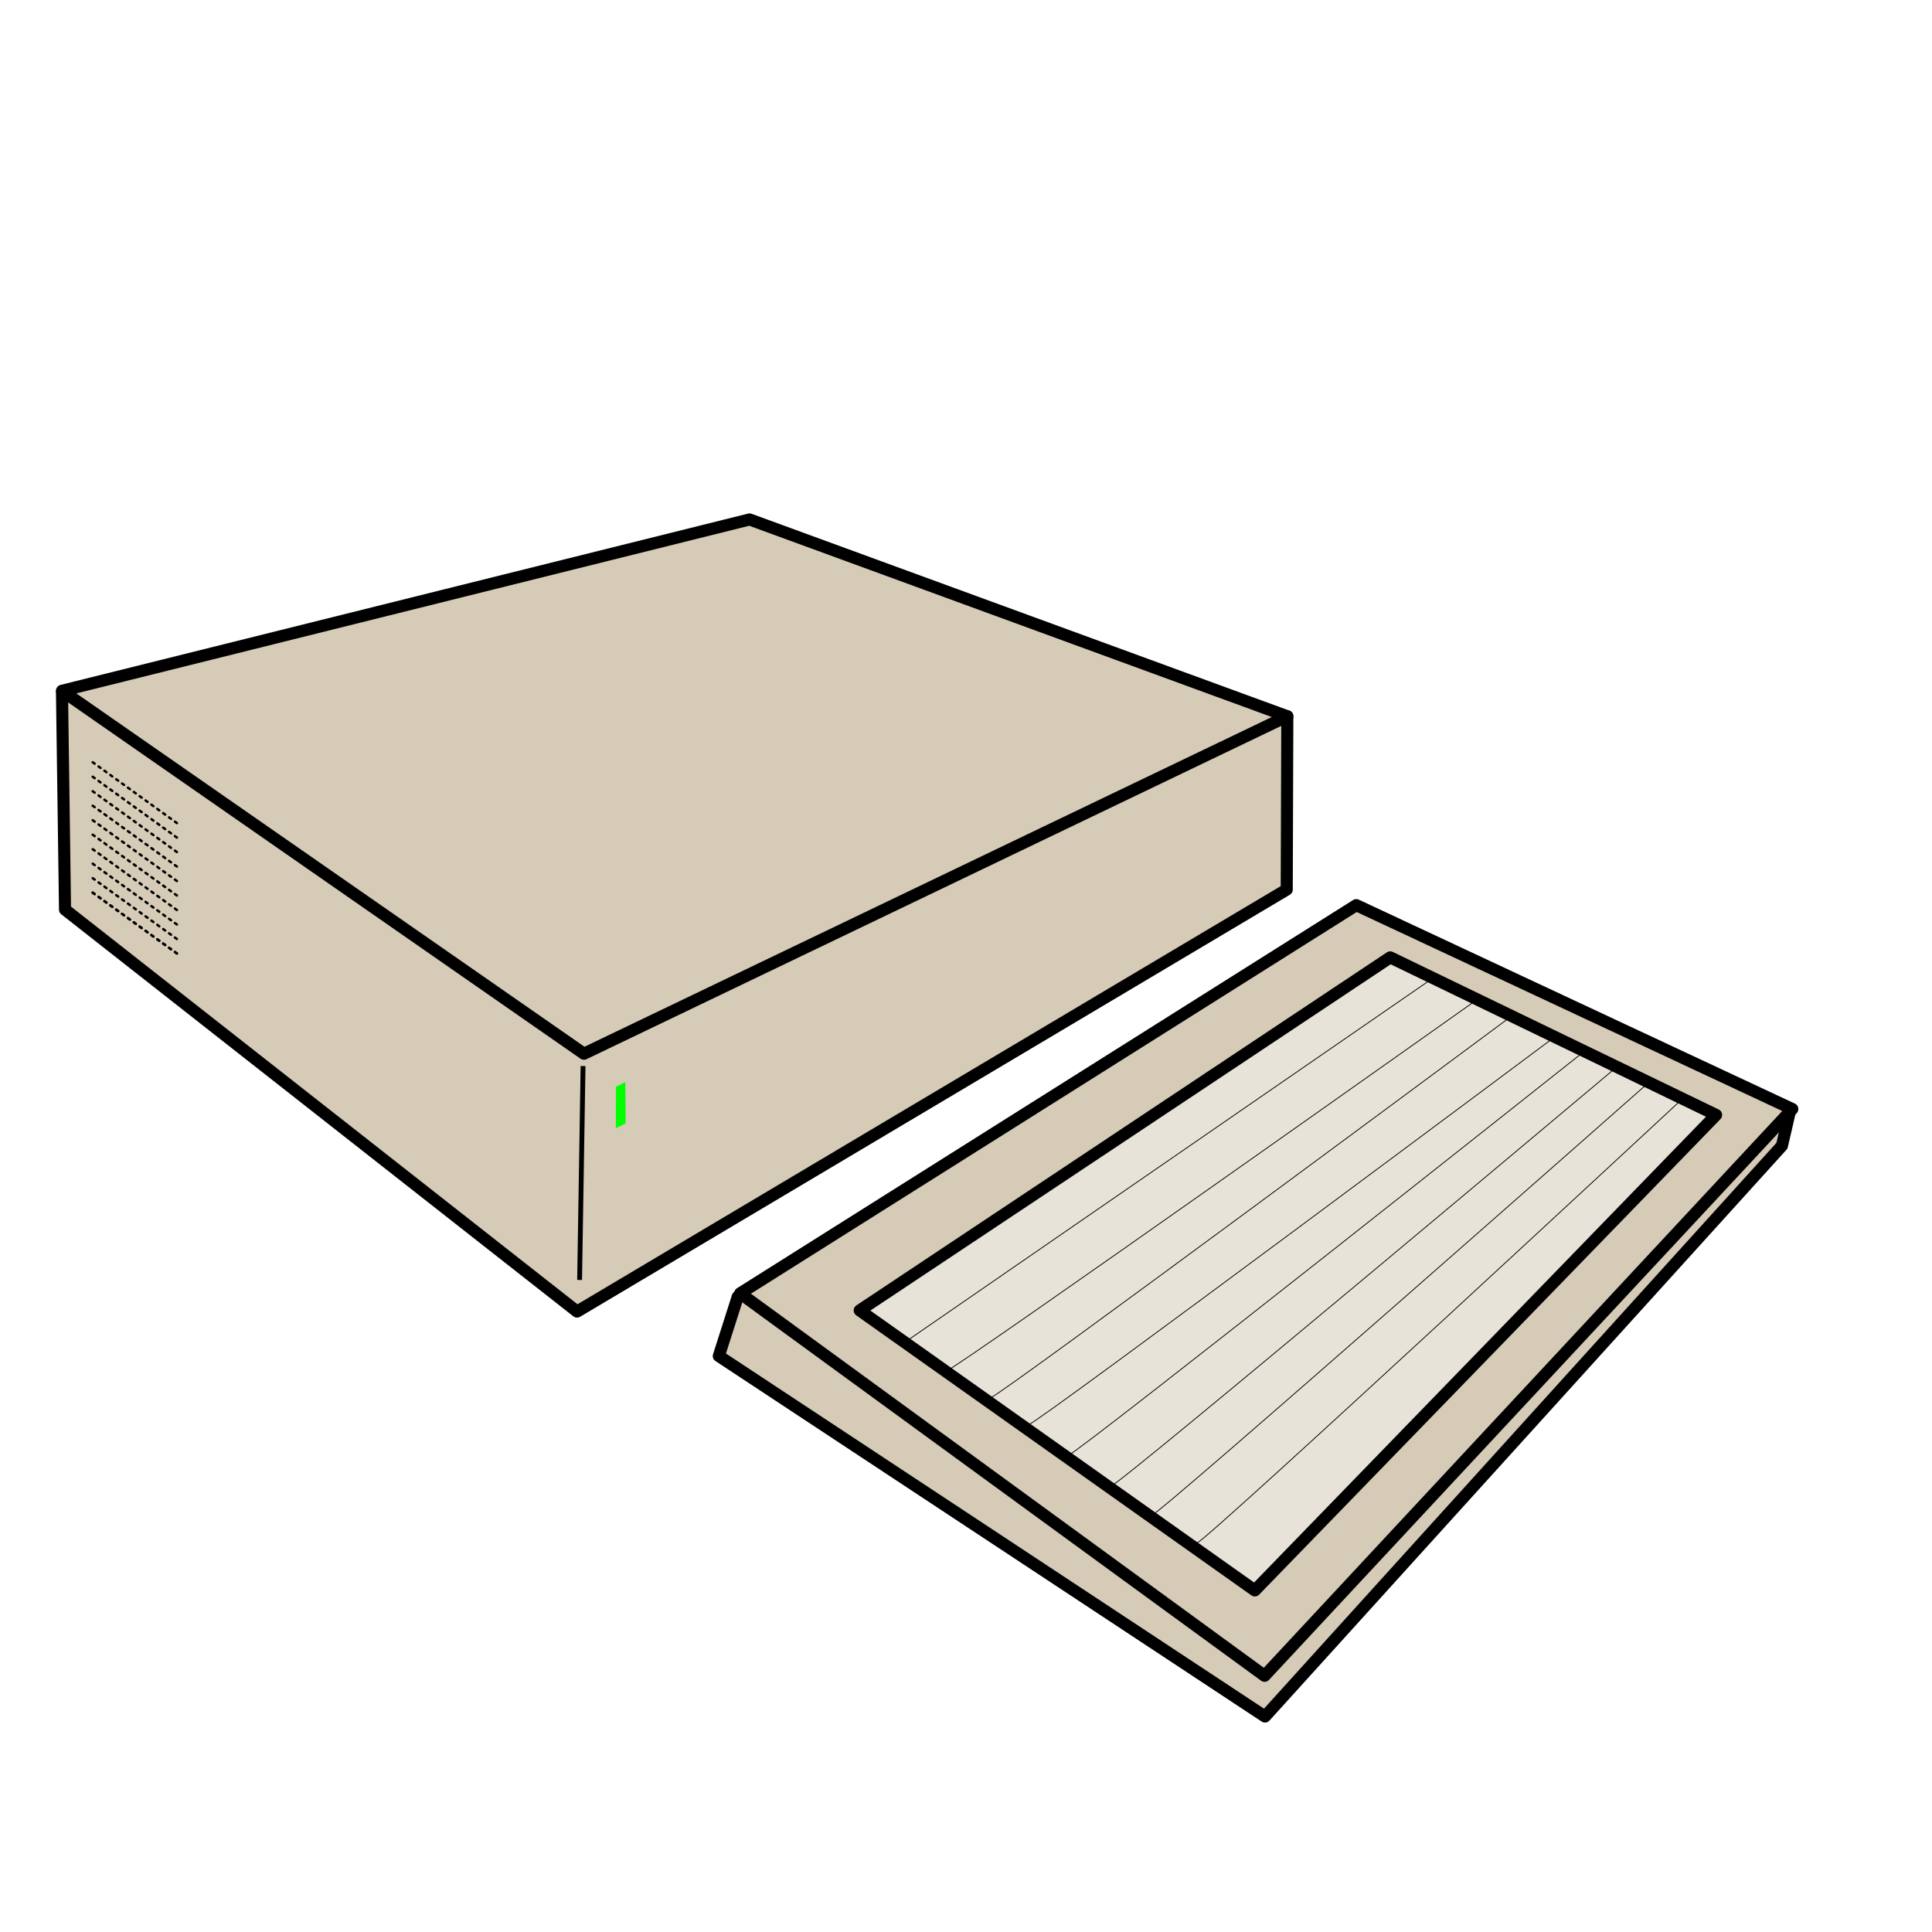
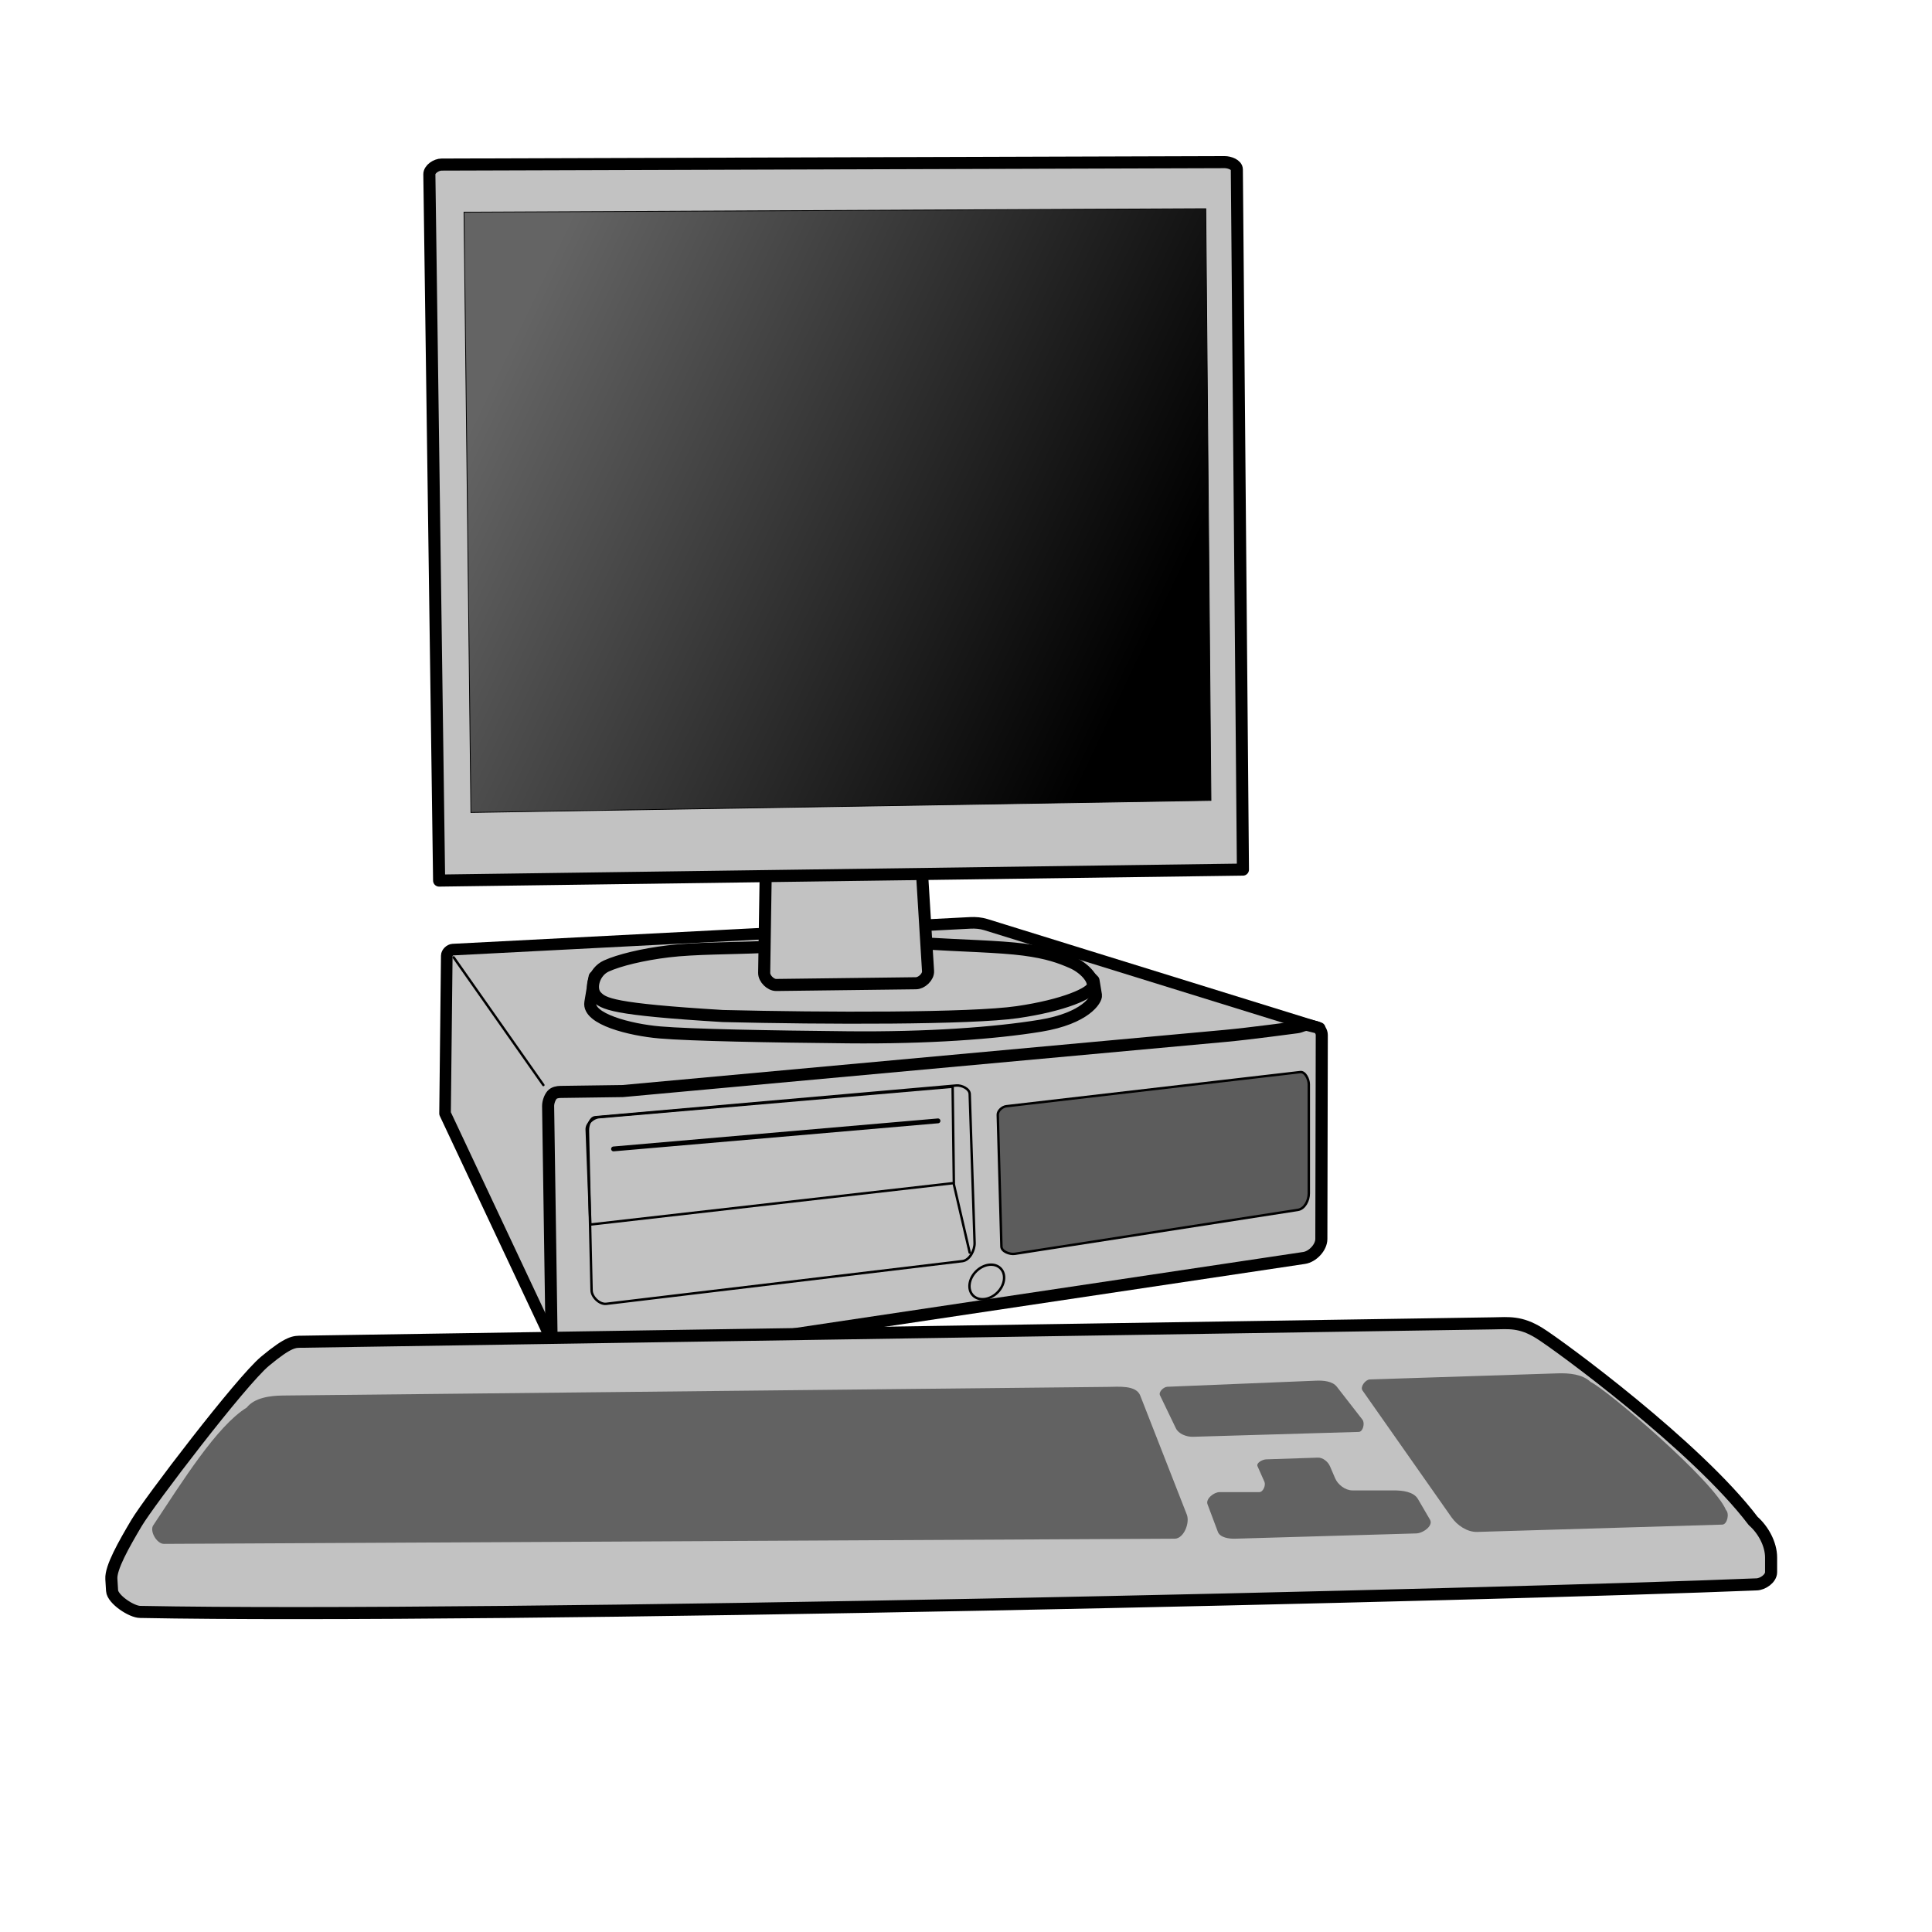
- <svg xmlns="http://www.w3.org/2000/svg" xmlns:xlink="http://www.w3.org/1999/xlink" width="600pt" height="600pt" id="svg2">
+ <svg xmlns="http://www.w3.org/2000/svg" xmlns:xlink="http://www.w3.org/1999/xlink" id="svg2" height="600pt" width="600pt">
  <defs id="defs3">
+     <linearGradient id="linearGradient2211">
+       <stop id="stop2213" offset="0" style="stop-color:#646464;stop-opacity:1;" />
+       <stop id="stop2215" offset="1" style="stop-color:#000000;stop-opacity:1;" />
+     </linearGradient>
    <linearGradient id="linearGradient2102">
-       <stop style="stop-color:#726d7f;stop-opacity:1;" offset="0" id="stop2104" />
-       <stop style="stop-color:#726d7f;stop-opacity:0;" offset="1" id="stop2106" />
+       <stop id="stop2104" offset="0" style="stop-color:#726d7f;stop-opacity:1;" />
+       <stop id="stop2106" offset="1" style="stop-color:#726d7f;stop-opacity:0;" />
    </linearGradient>
    <linearGradient id="linearGradient2838">
-       <stop id="stop2840" offset="0" style="stop-color:#000000;stop-opacity:1;" />
-       <stop id="stop2842" offset="1" style="stop-color:#000000;stop-opacity:0;" />
+       <stop style="stop-color:#000000;stop-opacity:1;" offset="0" id="stop2840" />
+       <stop style="stop-color:#000000;stop-opacity:0;" offset="1" id="stop2842" />
    </linearGradient>
-     <linearGradient gradientUnits="userSpaceOnUse" y2="336.168" x2="422.299" y1="188.589" x1="117.342" gradientTransform="scale(1.235013,0.809708)" id="linearGradient2844" xlink:href="#linearGradient2838" />
-     <linearGradient xlink:href="#linearGradient2102" id="linearGradient2112" gradientTransform="scale(0.943567,1.059808)" x1="202.288" y1="104.676" x2="573.303" y2="243.773" gradientUnits="userSpaceOnUse" />
-     <linearGradient xlink:href="#linearGradient2102" id="linearGradient2118" gradientUnits="userSpaceOnUse" gradientTransform="scale(0.943567,1.059808)" x1="202.288" y1="104.676" x2="573.303" y2="243.773" />
+     <linearGradient xlink:href="#linearGradient2838" id="linearGradient2844" gradientTransform="scale(1.235013,0.809708)" x1="117.342" y1="188.589" x2="422.299" y2="336.168" gradientUnits="userSpaceOnUse" />
+     <linearGradient gradientUnits="userSpaceOnUse" y2="243.773" x2="573.303" y1="104.676" x1="202.288" gradientTransform="scale(0.943567,1.059808)" id="linearGradient2112" xlink:href="#linearGradient2102" />
+     <linearGradient y2="243.773" x2="573.303" y1="104.676" x1="202.288" gradientTransform="scale(0.943567,1.059808)" gradientUnits="userSpaceOnUse" id="linearGradient2118" xlink:href="#linearGradient2102" />
+     <linearGradient xlink:href="#linearGradient2211" id="linearGradient1371" gradientUnits="userSpaceOnUse" gradientTransform="scale(1.116927,0.895313)" x1="195.991" y1="140.136" x2="449.075" y2="236.549" />
  </defs>
  <g id="layer1">
-     <path style="fill:#d5cbb6;fill-opacity:1;fill-rule:evenodd;stroke:#000000;stroke-width:5;stroke-linecap:butt;stroke-linejoin:round;stroke-miterlimit:4;stroke-opacity:1" d="M 25.667,286.452 L 26.922,376.642 L 238.943,543.092 L 532.81,368.358 L 533.055,296.595 L 25.667,286.452 z " id="path1332" />
-     <path style="fill:#d5cbb6;fill-opacity:1;fill-rule:evenodd;stroke:#000000;stroke-width:5;stroke-linecap:butt;stroke-linejoin:round;stroke-miterlimit:4;stroke-opacity:1" d="M 25.667,286.033 L 310.371,215.095 L 533.055,296.595 L 241.8,436.32 L 25.667,286.033 z " id="path1330" />
-     <path style="fill:#00ff00;fill-opacity:1;fill-rule:evenodd;stroke:none;stroke-width:0.25pt;stroke-linecap:butt;stroke-linejoin:miter;stroke-opacity:1" d="M 255.089,449.981 L 258.912,448.07 L 259.085,465.167 L 255.003,467.166 L 255.089,449.981 z " id="path1335" />
-     <path style="fill:#d5cbb6;fill-opacity:1;fill-rule:evenodd;stroke:#000000;stroke-width:5;stroke-linecap:butt;stroke-linejoin:round;stroke-miterlimit:4;stroke-opacity:1" d="M 305.479,536.97 L 297.643,561.5 L 523.806,710.777 L 737.871,474.424 L 741.147,460.24 L 305.479,536.97 z " id="path2094" />
-     <path style="fill:#d5cbb6;fill-opacity:1;fill-rule:evenodd;stroke:#000000;stroke-width:5;stroke-linecap:butt;stroke-linejoin:round;stroke-miterlimit:4;stroke-opacity:1" d="M 306.49,535.541 L 561.612,374.801 L 742.157,459.23 L 523.632,693.909 L 306.49,535.541 z " id="path2092" />
-     <path style="fill:#e8e3d8;fill-opacity:1;fill-rule:evenodd;stroke:#000000;stroke-width:5;stroke-linecap:butt;stroke-linejoin:round;stroke-miterlimit:4;stroke-opacity:1" d="M 355.987,542.612 L 575.653,396.432 L 710.597,461.669 L 519.592,658.554 L 355.987,542.612 z " id="path2096" />
-     <path style="stroke-miterlimit:4;stroke-dasharray:none;stroke-opacity:1;stroke-linejoin:miter;stroke-linecap:butt;stroke-width:2;stroke:#000000;fill-rule:evenodd;fill-opacity:0.75;fill:none" d="M 241.429,441.429 L 240,530" id="path2173" />
-     <path style="stroke-dashoffset:0;stroke-miterlimit:4;stroke-dasharray:1,2;stroke-opacity:1;stroke-linejoin:miter;stroke-linecap:round;stroke-width:1;stroke:#000000;fill-rule:evenodd;fill-opacity:0.75;fill:none" d="M 38.386,315.634 L 74.751,341.898" id="path2175" />
-     <path style="stroke-opacity:1;stroke-dashoffset:0;stroke-dasharray:1,2;stroke-miterlimit:4;stroke-linejoin:miter;stroke-linecap:round;stroke-width:1;stroke:#000000;fill-rule:evenodd;fill-opacity:0.75;fill:none" d="M 38.386,321.634 L 74.751,347.898" id="path2177" />
-     <path style="stroke-opacity:1;stroke-dashoffset:0;stroke-dasharray:1,2;stroke-miterlimit:4;stroke-linejoin:miter;stroke-linecap:round;stroke-width:1;stroke:#000000;fill-rule:evenodd;fill-opacity:0.75;fill:none" d="M 38.386,327.634 L 74.751,353.898" id="path2179" />
-     <path style="stroke-opacity:1;stroke-dashoffset:0;stroke-dasharray:1,2;stroke-miterlimit:4;stroke-linejoin:miter;stroke-linecap:round;stroke-width:1;stroke:#000000;fill-rule:evenodd;fill-opacity:0.75;fill:none" d="M 38.386,333.634 L 74.751,359.898" id="path2181" />
-     <path style="stroke-opacity:1;stroke-dashoffset:0;stroke-dasharray:1,2;stroke-miterlimit:4;stroke-linejoin:miter;stroke-linecap:round;stroke-width:1;stroke:#000000;fill-rule:evenodd;fill-opacity:0.75;fill:none" d="M 38.386,339.634 L 74.751,365.898" id="path2183" />
-     <path style="stroke-opacity:1;stroke-dashoffset:0;stroke-dasharray:1,2;stroke-miterlimit:4;stroke-linejoin:miter;stroke-linecap:round;stroke-width:1;stroke:#000000;fill-rule:evenodd;fill-opacity:0.75;fill:none" d="M 38.386,345.634 L 74.751,371.898" id="path2185" />
-     <path style="stroke-opacity:1;stroke-dashoffset:0;stroke-dasharray:1,2;stroke-miterlimit:4;stroke-linejoin:miter;stroke-linecap:round;stroke-width:1;stroke:#000000;fill-rule:evenodd;fill-opacity:0.75;fill:none" d="M 38.386,351.634 L 74.751,377.898" id="path2187" />
-     <path style="stroke-opacity:1;stroke-dashoffset:0;stroke-dasharray:1,2;stroke-miterlimit:4;stroke-linejoin:miter;stroke-linecap:round;stroke-width:1;stroke:#000000;fill-rule:evenodd;fill-opacity:0.75;fill:none" d="M 38.386,357.634 L 74.751,383.898" id="path2189" />
-     <path style="stroke-opacity:1;stroke-dashoffset:0;stroke-dasharray:1,2;stroke-miterlimit:4;stroke-linejoin:miter;stroke-linecap:round;stroke-width:1;stroke:#000000;fill-rule:evenodd;fill-opacity:0.75;fill:none" d="M 38.386,363.634 L 74.751,389.898" id="path2191" />
-     <path style="stroke-opacity:1;stroke-dashoffset:0;stroke-dasharray:1,2;stroke-miterlimit:4;stroke-linejoin:miter;stroke-linecap:round;stroke-width:1;stroke:#000000;fill-rule:evenodd;fill-opacity:0.75;fill:none" d="M 38.386,369.634 L 74.751,395.898" id="path2193" />
-     <path style="stroke-opacity:1;stroke-dashoffset:0;stroke-dasharray:1,2;stroke-miterlimit:4;stroke-linejoin:miter;stroke-linecap:round;stroke-width:1;stroke:#000000;fill-rule:evenodd;fill-opacity:0.75;fill:none" d="M 38.386,369.634 L 74.751,395.898" id="path2195" />
-     <g id="g2283">
-       <path style="fill:none;fill-opacity:0.75;fill-rule:evenodd;stroke:#000000;stroke-width:0.25pt;stroke-linecap:butt;stroke-linejoin:miter;stroke-opacity:1" d="M 375.777,555.041 L 592.816,405.38" id="path2197" />
-       <path style="fill:none;fill-opacity:0.75;fill-rule:evenodd;stroke:#000000;stroke-width:0.25pt;stroke-linecap:butt;stroke-linejoin:miter;stroke-opacity:1" d="M 391.939,567.667 C 395.98,566.657 613.091,412.869 613.091,412.869" id="path2199" />
-       <path style="fill:none;fill-opacity:0.75;fill-rule:evenodd;stroke:#000000;stroke-width:0.25pt;stroke-linecap:butt;stroke-linejoin:miter;stroke-opacity:1" d="M 410.404,578.657 C 414.444,577.647 625.913,420.742 625.913,420.742" id="path2201" />
-       <path style="fill:none;fill-opacity:0.75;fill-rule:evenodd;stroke:#000000;stroke-width:0.25pt;stroke-linecap:butt;stroke-linejoin:miter;stroke-opacity:1" d="M 426.343,589.667 C 430.383,588.657 645.546,428.043 645.546,428.043" id="path2203" />
-       <path style="fill:none;fill-opacity:0.75;fill-rule:evenodd;stroke:#000000;stroke-width:0.25pt;stroke-linecap:butt;stroke-linejoin:miter;stroke-opacity:1" d="M 442.322,602.657 C 446.363,601.647 656.475,434.972 656.475,434.972" id="path2205" />
-       <path style="fill:none;fill-opacity:0.75;fill-rule:evenodd;stroke:#000000;stroke-width:0.25pt;stroke-linecap:butt;stroke-linejoin:miter;stroke-opacity:1" d="M 460.404,615.101 C 464.444,614.091 670.01,441.355 670.01,441.355" id="path2207" />
-       <path style="fill:none;fill-opacity:0.75;fill-rule:evenodd;stroke:#000000;stroke-width:0.25pt;stroke-linecap:butt;stroke-linejoin:miter;stroke-opacity:1" d="M 476.566,627.728 C 480.607,626.718 683.647,447.416 683.647,447.416" id="path2211" />
-       <path style="fill:none;fill-opacity:0.75;fill-rule:evenodd;stroke:#000000;stroke-width:0.25pt;stroke-linecap:butt;stroke-linejoin:miter;stroke-opacity:1" d="M 495.759,638.84 C 499.8,637.83 698.295,453.477 698.295,453.477" id="path2213" />
-     </g>
+     <path id="path4523" d="M 185,395.714 C 185.013,394.536 186.323,393.275 187.5,393.214 L 401.786,382.143 C 403.939,382.032 406.155,382.219 408.214,382.857 L 546.429,425.714 L 227.857,455.357 L 229.643,557.5 L 184.286,461.071 L 185,395.714 z " style="fill:#c2c2c2;fill-opacity:1;fill-rule:evenodd;stroke:#000000;stroke-width:4.8;stroke-linecap:round;stroke-linejoin:round;stroke-miterlimit:4;stroke-opacity:1;stroke-dasharray:none" />
+     <path id="path4525" d="M 232.143,452.143 C 230.882,452.16 229.435,452.411 228.571,453.393 C 227.708,454.375 226.94,456.398 226.964,458.036 L 228.393,554.286 C 228.471,559.562 238.71,565.959 243.929,565.179 L 540,520.893 C 543.501,520.369 547.135,516.575 547.143,513.036 L 547.321,428.571 C 547.324,427.284 546.428,425.669 545.179,425.357 L 541.607,424.464 C 540.135,424.096 538.65,425.176 537.143,425.357 C 535.636,425.539 517.411,428.021 507.5,428.929 L 257.857,451.786 C 249.286,451.905 233.404,452.125 232.143,452.143 z " style="stroke-dasharray:none;stroke-opacity:1;stroke-miterlimit:4;stroke-linejoin:round;stroke-linecap:round;stroke-width:5;stroke:#000000;fill-rule:evenodd;fill-opacity:1;fill:#c2c2c2" />
+     <path id="path4527" d="M 187.857,396.429 L 225,449.286" style="fill:none;fill-opacity:0.75;fill-rule:evenodd;stroke:#000000;stroke-width:1;stroke-linecap:round;stroke-linejoin:round;stroke-miterlimit:4;stroke-opacity:1" />
+     <path id="path4529" d="M 416.688,458.066 C 415.032,458.258 413.106,459.935 413.152,461.601 L 414.668,516.15 C 414.726,518.258 418.139,519.504 420.223,519.18 L 537.401,500.997 C 540.263,500.553 541.947,497.075 541.947,494.179 L 541.947,448.975 C 541.947,446.919 540.453,443.687 538.411,443.924 L 416.688,458.066 z " style="fill:#5c5c5c;fill-opacity:1;fill-rule:evenodd;stroke:#000000;stroke-width:1;stroke-linecap:round;stroke-linejoin:round;stroke-miterlimit:4;stroke-opacity:1" />
+     <path transform="matrix(0.626915,-0.616847,0.616847,0.626915,-174.3418,449.4777)" d="M 416.688 530.797 A 9.091 7.071 0 1 1  398.505,530.797 A 9.091 7.071 0 1 1  416.688 530.797 z" id="path4531" style="stroke-opacity:1;stroke-miterlimit:4;stroke-linejoin:round;stroke-linecap:round;stroke-width:1.137;stroke:#000000;fill-rule:evenodd;fill-opacity:0.749;fill:none" />
+     <path id="path4533" d="M 246.477,462.612 C 244.376,462.796 243.398,466.058 243.447,468.167 L 244.962,534.332 C 245.025,537.072 248.302,540.214 251.023,539.888 L 398.505,522.211 C 401.519,521.849 403.655,517.668 403.556,514.634 L 401.536,453.015 C 401.464,450.821 398.166,449.288 395.98,449.48 L 246.477,462.612 z " style="fill:none;fill-opacity:0.75;fill-rule:evenodd;stroke:#000000;stroke-width:1;stroke-linecap:round;stroke-linejoin:round;stroke-miterlimit:4;stroke-opacity:1" />
+     <path id="path4535" d="M 394.465,449.985 L 394.97,489.886 L 244.457,507.058 L 242.942,467.662 C 242.85,465.283 245.62,462.816 247.992,462.612 L 394.465,449.985 z " style="fill:none;fill-opacity:1;fill-rule:evenodd;stroke:#000000;stroke-width:1;stroke-linecap:round;stroke-linejoin:round;stroke-miterlimit:4;stroke-opacity:1" />
+     <path id="path4537" d="M 394.97,490.391 L 401.536,518.675" style="fill:none;fill-opacity:0.75;fill-rule:evenodd;stroke:#000000;stroke-width:1;stroke-linecap:round;stroke-linejoin:round;stroke-miterlimit:4;stroke-opacity:1" />
+     <path id="path4539" d="M 254.053,475.744 L 388.404,464.127" style="fill:none;fill-opacity:0.75;fill-rule:evenodd;stroke:#000000;stroke-width:2;stroke-linecap:round;stroke-linejoin:round;stroke-miterlimit:4;stroke-opacity:1" />
+     <path id="path2991" d="M 254.053,400.487 L 246.225,404.528 L 244.457,415.134 C 243.323,421.938 260.798,426.449 273.246,427.509 C 286.196,428.611 319.018,429.214 351.281,429.529 C 383.796,429.844 411.857,427.849 430.83,424.731 C 449.558,421.653 454.099,413.832 453.811,412.104 L 452.801,406.043 C 446.067,398.888 436.049,400.824 428.305,396.952 L 282.085,396.699 L 254.053,400.487 z " style="stroke-dasharray:none;stroke-opacity:1;stroke-miterlimit:4;stroke-linejoin:round;stroke-linecap:round;stroke-width:5;stroke:#000000;fill-rule:evenodd;fill-opacity:1;fill:#c2c2c2" />
+     <path id="path2989" d="M 251.071,400 C 245.833,402.381 244.023,409.456 246.872,412.507 C 249.845,415.691 253.299,417.904 299.286,420.714 C 341.657,421.753 401.913,421.905 421.284,419.102 C 440.407,416.335 452.079,411.21 452.5,408.24 C 452.949,405.07 448.69,400.655 443.929,398.571 C 439.167,396.488 433.929,394.524 423.929,393.214 C 413.929,391.905 397.262,391.548 383.929,390.714 C 361.31,391.19 338.69,391.667 316.071,392.143 C 302.976,392.738 287.619,392.619 276.786,393.929 C 265.952,395.238 256.31,397.619 251.071,400 z " style="stroke-dasharray:none;stroke-opacity:1;stroke-miterlimit:4;stroke-linejoin:round;stroke-linecap:round;stroke-width:5;stroke:#000000;fill-rule:evenodd;fill-opacity:1;fill:#c2c2c2" />
+     <path id="path1448" d="M 317.143,356.429 L 316.429,402.857 C 316.392,405.214 319.072,407.886 321.429,407.857 L 379.286,407.143 C 381.643,407.114 384.43,404.495 384.286,402.143 L 381.429,355.714 L 317.143,356.429 z " style="stroke-dasharray:none;stroke-opacity:1;stroke-miterlimit:4;stroke-linejoin:miter;stroke-linecap:butt;stroke-width:5;stroke:#000000;fill-rule:evenodd;fill-opacity:1;fill:#c2c2c2" />
+     <path id="path1444" d="M 181.827,364.627 L 514.673,360.081 L 512.147,70.167 C 512.13,68.204 509.06,67.131 507.097,67.137 L 182.838,68.147 C 180.682,68.154 177.757,70.032 177.787,72.188 L 181.827,364.627 z " style="stroke-dasharray:none;stroke-opacity:1;stroke-miterlimit:4;stroke-linejoin:round;stroke-linecap:round;stroke-width:5;stroke:#000000;fill-rule:evenodd;fill-opacity:1;fill:#c2c2c2" />
+     <path id="path1446" d="M 192.143,87.857 L 499.286,86.429 L 501.429,331.429 L 195,336.429 L 192.143,87.857 z " style="fill:url(#linearGradient1371);fill-opacity:1;fill-rule:evenodd;stroke:#000000;stroke-width:0.25pt;stroke-linecap:butt;stroke-linejoin:miter;stroke-opacity:1" />
+     <path id="path4556" d="M 124.891,555.582 C 122.007,555.626 119.878,555.219 109.739,563.663 C 99.81,571.932 61.711,621.905 56.518,630.669 C 51.229,639.594 45.825,649.12 46.11,653.801 L 46.406,658.668 C 46.623,662.241 54.541,667.524 58.12,667.463 C 203.127,670.259 622.18,660.386 727.31,656.056 C 729.939,656.011 733.371,653.635 733.371,651.005 L 733.371,644.944 C 733.371,639.37 730.13,633.471 725.943,629.792 C 702.502,598.865 645.532,557.039 637.406,552.01 C 629.537,547.14 624.75,547.869 618.213,547.97 L 124.891,555.582 z " style="stroke-dasharray:none;stroke-opacity:1;stroke-miterlimit:4;stroke-linejoin:round;stroke-linecap:round;stroke-width:5;stroke:#000000;fill-rule:evenodd;fill-opacity:1;fill:#c2c2c2" />
+     <path id="path4558" d="M 63.571,631.429 C 61.716,633.765 64.874,639.301 67.857,639.286 L 486.429,637.143 C 490.155,637.124 492.787,630.613 491.429,627.143 L 472.143,577.857 C 470.438,573.501 463.249,574.237 458.571,574.286 L 117.143,577.857 C 111.873,577.912 105.42,578.73 102.143,582.857 C 89.774,590.52 75.528,613.435 63.571,631.429 z " style="fill:#626262;fill-opacity:1;fill-rule:evenodd;stroke:none;stroke-width:0.25pt;stroke-linecap:butt;stroke-linejoin:miter;stroke-opacity:1" />
+     <path id="path4560" d="M 511.429,637.143 C 508.865,637.218 505.186,636.687 504.286,634.286 L 500,622.857 C 499.172,620.65 502.643,617.857 505,617.857 L 521.429,617.857 C 523.026,617.857 524.22,615.031 523.571,613.571 L 520.714,607.143 C 520.095,605.75 522.762,604.337 524.286,604.286 L 545.714,603.571 C 547.761,603.503 549.907,605.26 550.714,607.143 L 552.857,612.143 C 554.002,614.814 557.094,617.143 560,617.143 L 577.143,617.143 C 580.682,617.143 585.359,617.657 587.143,620.714 L 592.143,629.286 C 593.587,631.762 589.294,634.873 586.429,634.957 L 511.429,637.143 z " style="fill:#626262;fill-opacity:1;fill-rule:evenodd;stroke:none;stroke-width:0.25pt;stroke-linecap:butt;stroke-linejoin:miter;stroke-opacity:1" />
+     <path id="path4562" d="M 567.201,571.203 C 565.381,571.262 563.124,574.258 564.17,575.749 L 601.041,628.277 C 603.38,631.61 607.577,634.459 611.647,634.338 L 713.168,631.307 C 715.249,631.245 716.196,626.677 714.683,625.246 C 709.635,613.208 666.072,575.945 658.619,572.213 C 655.208,568.986 649.676,568.525 644.982,568.678 L 567.201,571.203 z " style="fill:#626262;fill-opacity:1;fill-rule:evenodd;stroke:none;stroke-width:0.25pt;stroke-linecap:butt;stroke-linejoin:miter;stroke-opacity:1" />
+     <path id="path4564" d="M 483.358,574.233 C 481.807,574.297 479.654,576.37 480.328,577.769 L 486.894,591.406 C 488.037,593.78 491.33,595.019 493.965,594.942 L 562.655,592.921 C 564.412,592.87 565.249,589.258 564.17,587.871 L 553.564,574.233 C 551.732,571.879 547.958,571.586 544.977,571.708 L 483.358,574.233 z " style="fill:#626262;fill-opacity:1;fill-rule:evenodd;stroke:none;stroke-width:0.25pt;stroke-linecap:butt;stroke-linejoin:miter;stroke-opacity:1" />
  </g>
</svg>
